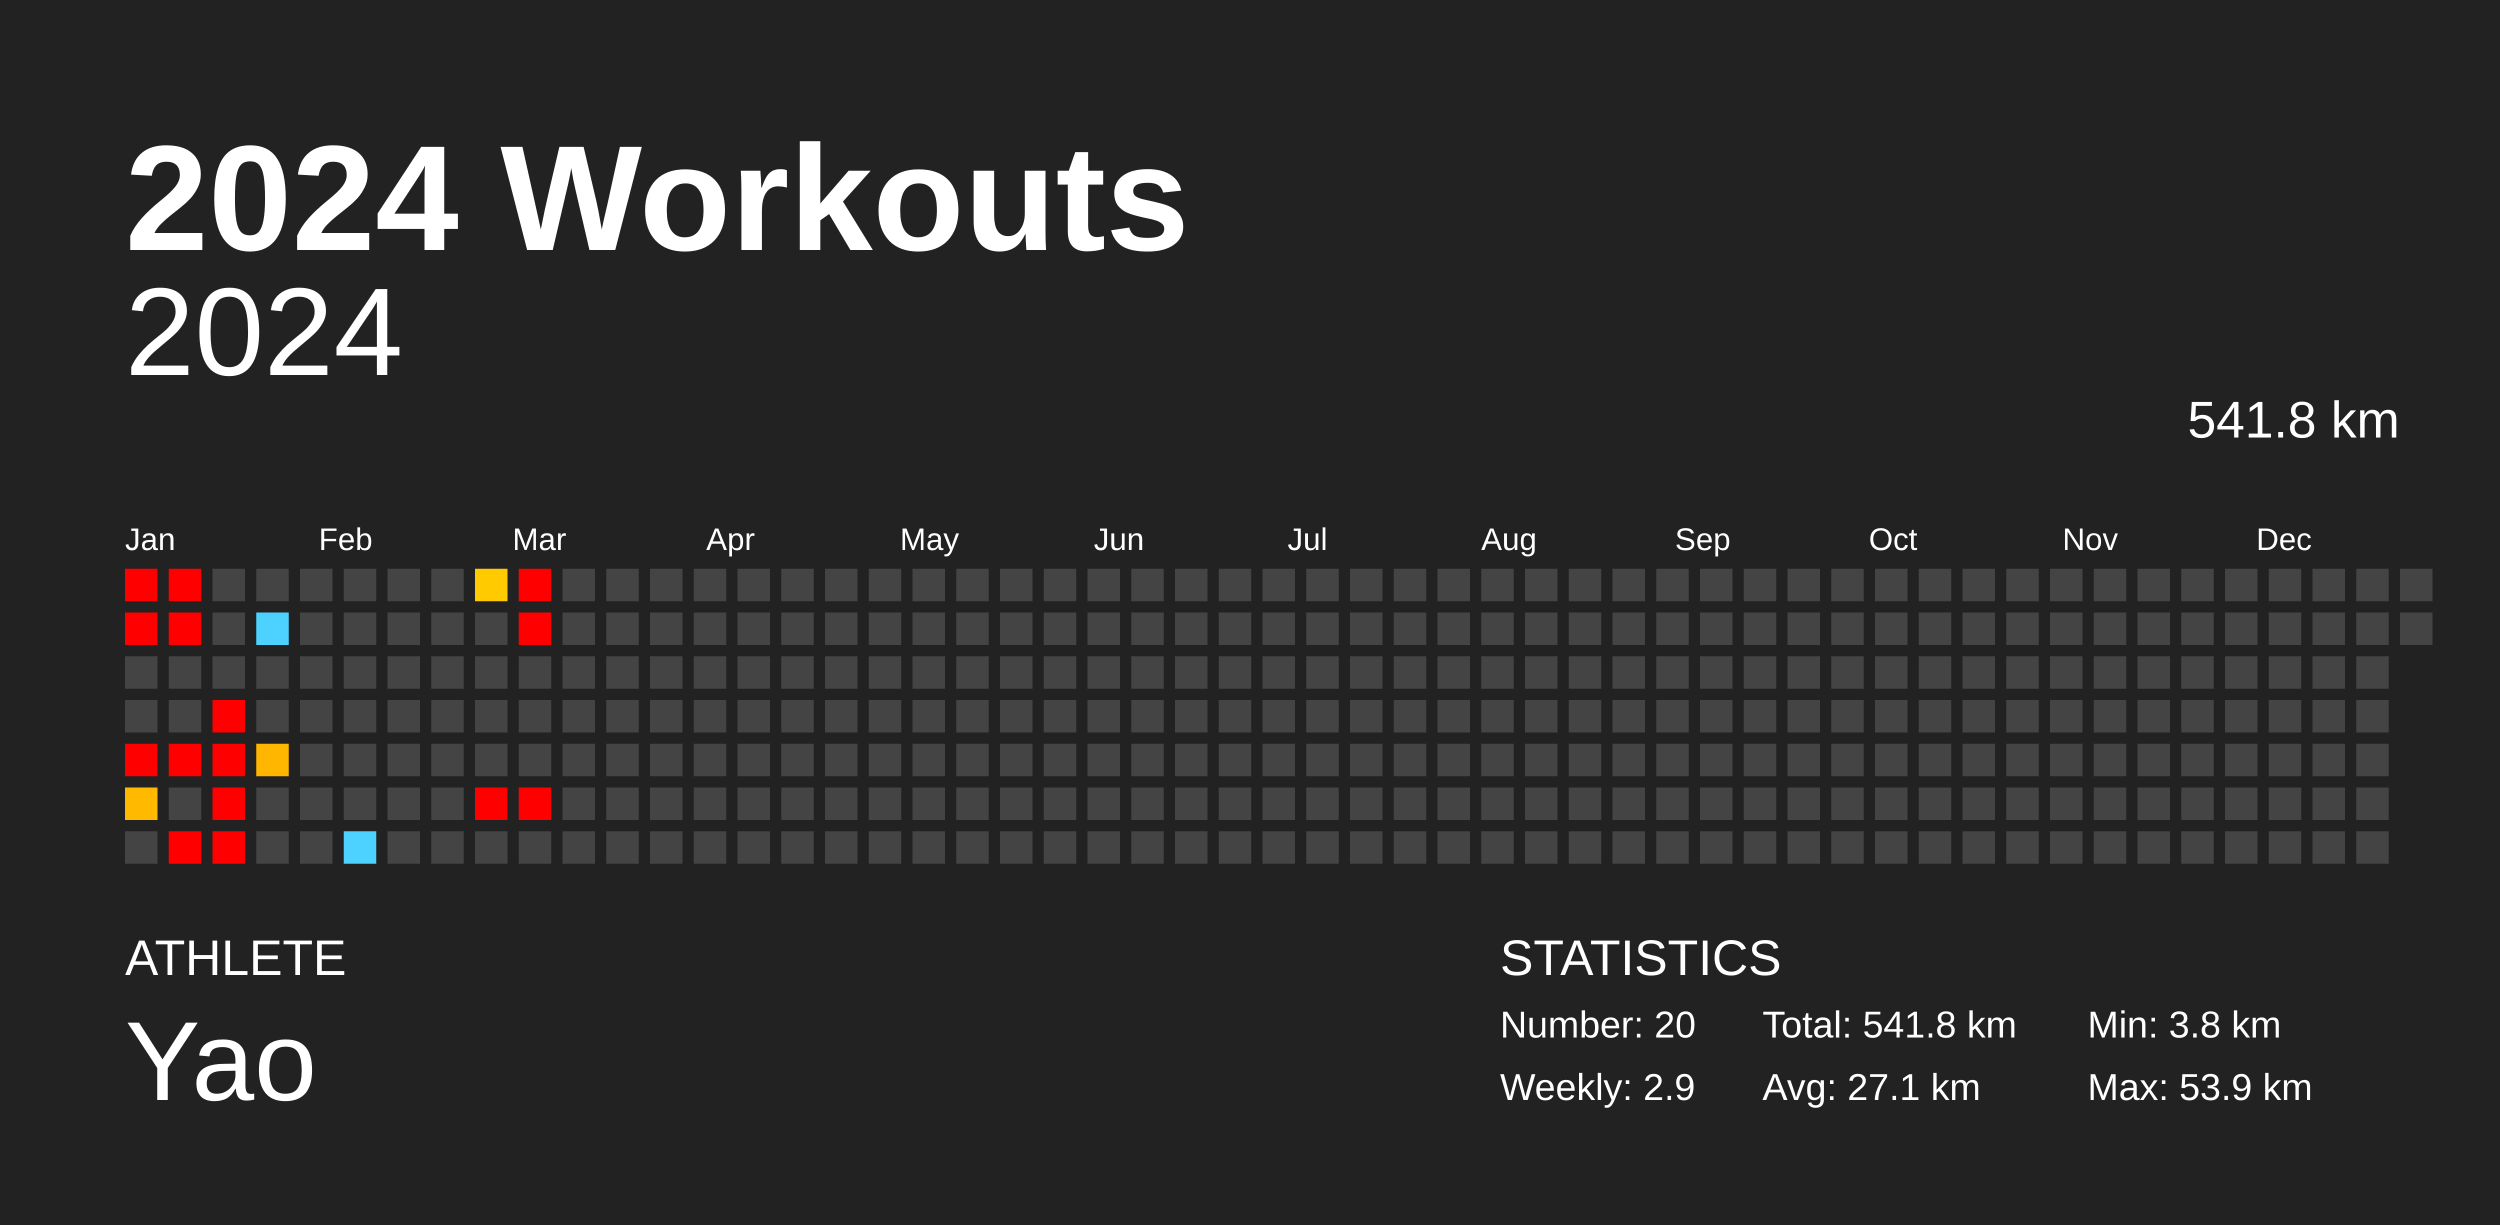
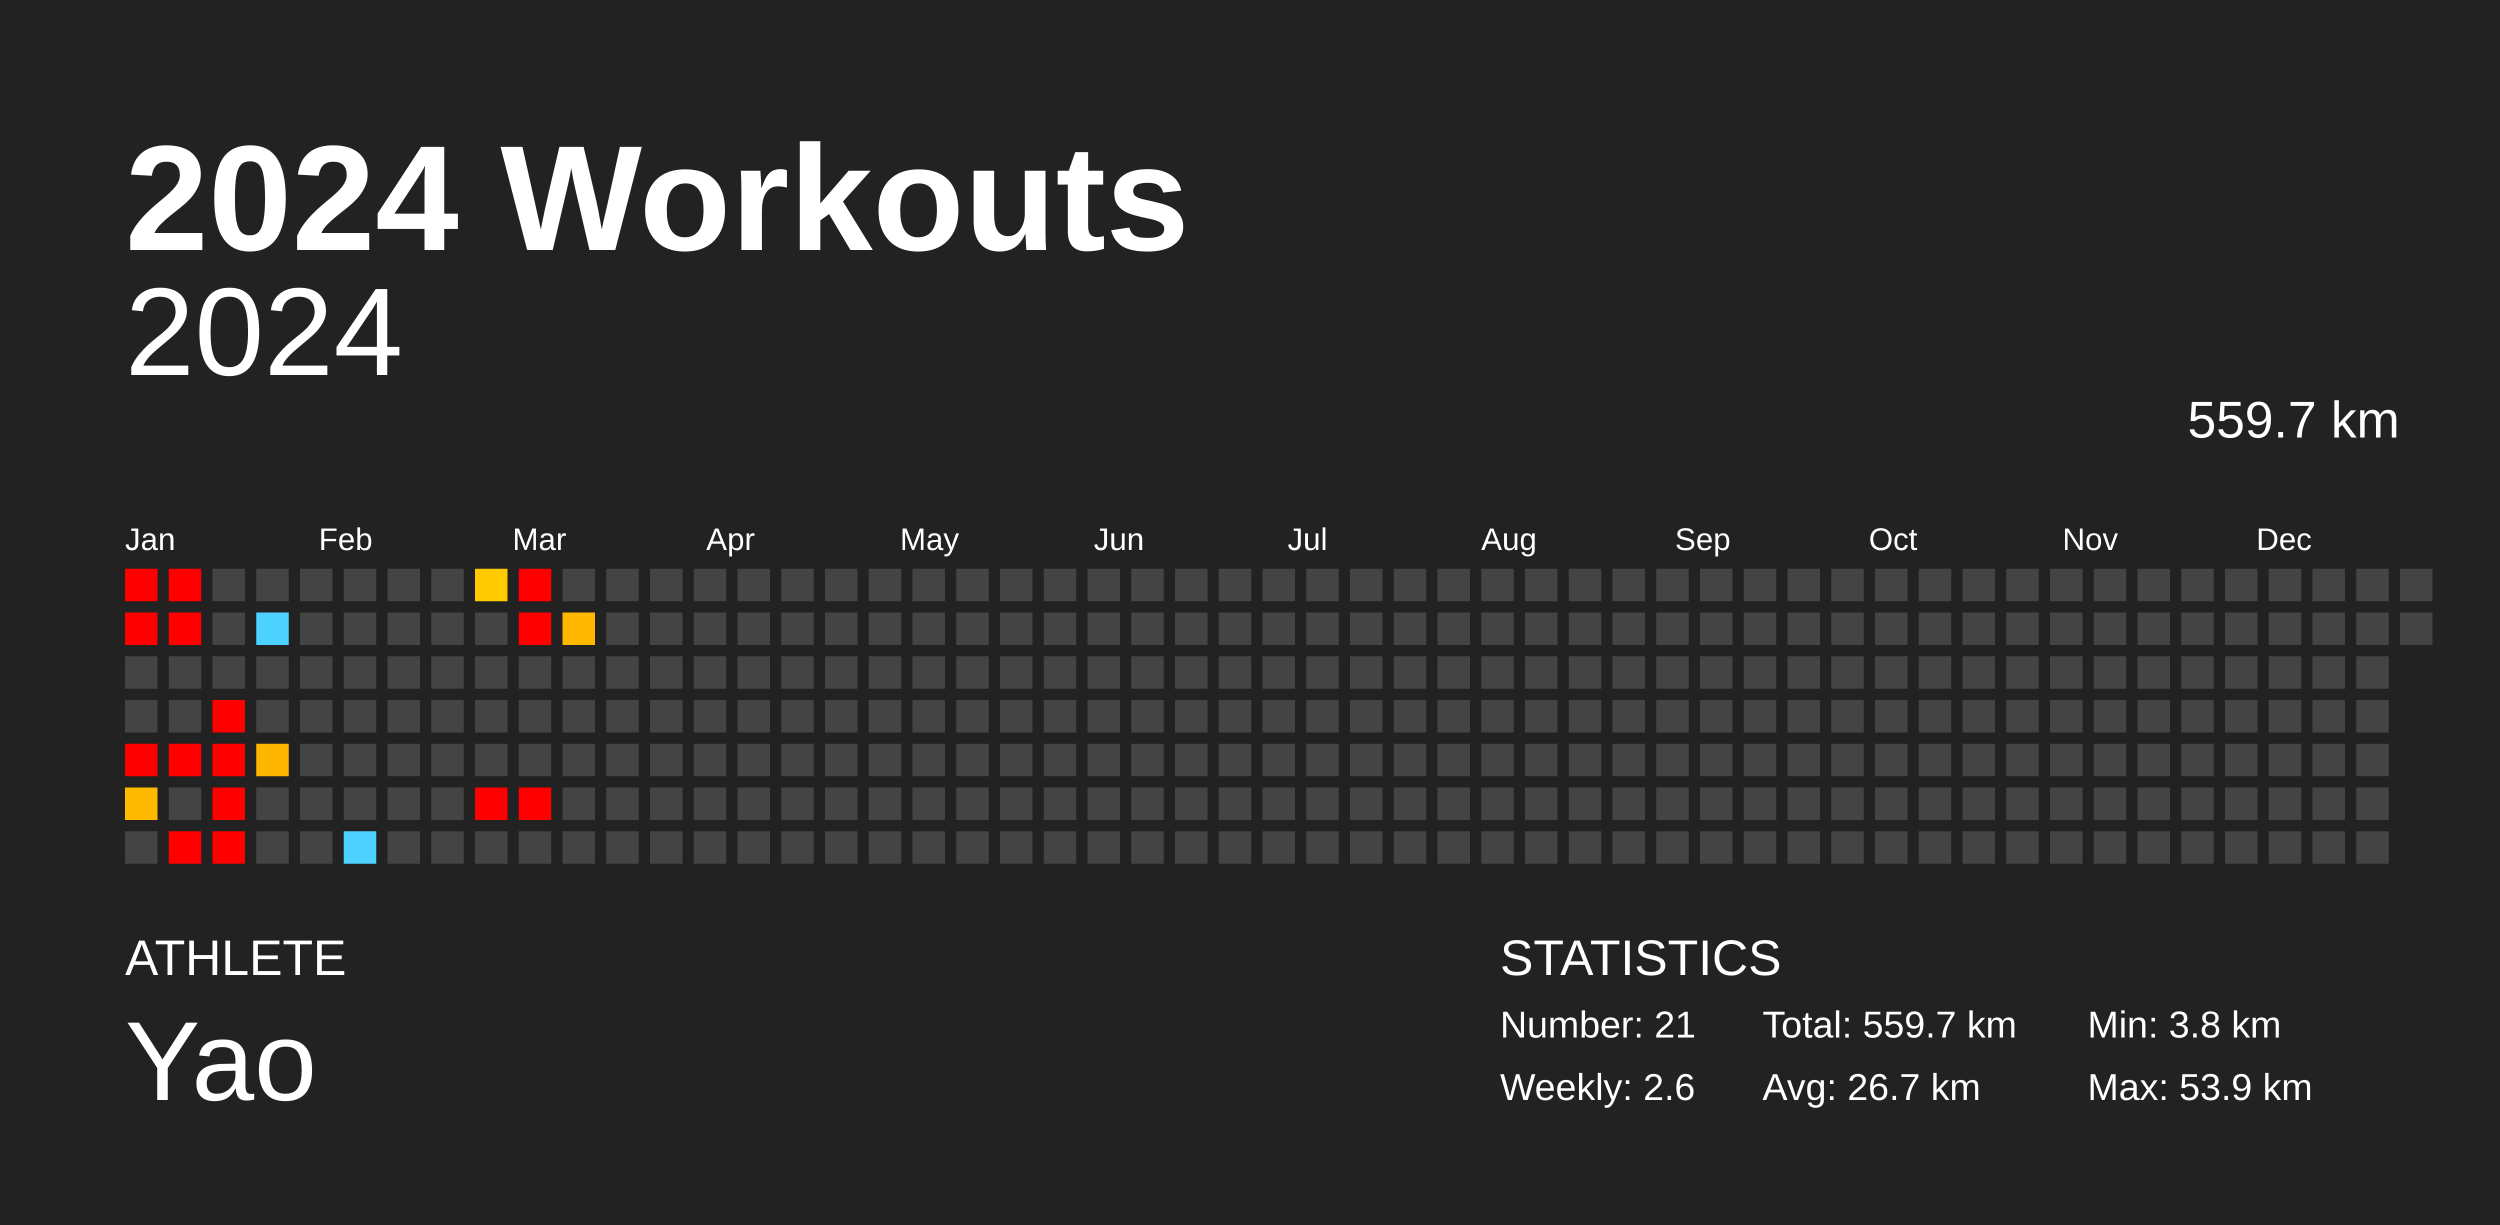
<svg xmlns="http://www.w3.org/2000/svg" baseProfile="full" height="98mm" version="1.1" viewBox="0,0,200,98" width="200mm">
  <defs />
  <rect fill="#222222" height="98" width="200" x="0" y="0" />
  <text fill="#FFFFFF" style="font-size:12px; font-family:Arial; font-weight:bold;" x="10" y="20">2024 Workouts</text>
  <text fill="#FFFFFF" style="font-size:4px; font-family:Arial" x="10" y="78">ATHLETE</text>
  <text fill="#FFFFFF" style="font-size:9px; font-family:Arial" x="10" y="88">Yao</text>
  <text fill="#FFFFFF" style="font-size:4px; font-family:Arial" x="120" y="78">STATISTICS</text>
-   <text fill="#FFFFFF" style="font-size:3px; font-family:Arial" x="120" y="83">Number: 20</text>
-   <text fill="#FFFFFF" style="font-size:3px; font-family:Arial" x="120" y="88">Weekly: 2.9</text>
-   <text fill="#FFFFFF" style="font-size:3px; font-family:Arial" x="141" y="83">Total: 541.8 km</text>
-   <text fill="#FFFFFF" style="font-size:3px; font-family:Arial" x="141" y="88">Avg: 27.1 km</text>
+   <text fill="#FFFFFF" style="font-size:3px; font-family:Arial" x="120" y="83">Number: 21</text>
+   <text fill="#FFFFFF" style="font-size:3px; font-family:Arial" x="120" y="88">Weekly: 2.6</text>
+   <text fill="#FFFFFF" style="font-size:3px; font-family:Arial" x="141" y="83">Total: 559.7 km</text>
+   <text fill="#FFFFFF" style="font-size:3px; font-family:Arial" x="141" y="88">Avg: 26.7 km</text>
  <text fill="#FFFFFF" style="font-size:3px; font-family:Arial" x="167" y="83">Min: 3.8 km</text>
  <text fill="#FFFFFF" style="font-size:3px; font-family:Arial" x="167" y="88">Max: 53.9 km</text>
  <text alignment-baseline="hanging" fill="#FFFFFF" style="font-size:10.0px; font-family:Arial;" x="10" y="30">2024</text>
-   <text alignment-baseline="hanging" fill="#FFFFFF" style="font-size:4.125px; font-family:Arial;" x="175" y="35">541.8 km</text>
+   <text alignment-baseline="hanging" fill="#FFFFFF" style="font-size:4.125px; font-family:Arial;" x="175" y="35">559.7 km</text>
  <text fill="#FFFFFF" style="font-size:2.5px; font-family:Arial" x="10.0" y="44">Jan</text>
  <text fill="#FFFFFF" style="font-size:2.5px; font-family:Arial" x="25.5" y="44">Feb</text>
  <text fill="#FFFFFF" style="font-size:2.5px; font-family:Arial" x="41.0" y="44">Mar</text>
  <text fill="#FFFFFF" style="font-size:2.5px; font-family:Arial" x="56.5" y="44">Apr</text>
  <text fill="#FFFFFF" style="font-size:2.5px; font-family:Arial" x="72.0" y="44">May</text>
  <text fill="#FFFFFF" style="font-size:2.5px; font-family:Arial" x="87.5" y="44">Jun</text>
  <text fill="#FFFFFF" style="font-size:2.5px; font-family:Arial" x="103.0" y="44">Jul</text>
  <text fill="#FFFFFF" style="font-size:2.5px; font-family:Arial" x="118.5" y="44">Aug</text>
  <text fill="#FFFFFF" style="font-size:2.5px; font-family:Arial" x="134.0" y="44">Sep</text>
  <text fill="#FFFFFF" style="font-size:2.5px; font-family:Arial" x="149.5" y="44">Oct</text>
  <text fill="#FFFFFF" style="font-size:2.5px; font-family:Arial" x="165.0" y="44">Nov</text>
  <text fill="#FFFFFF" style="font-size:2.5px; font-family:Arial" x="180.5" y="44">Dec</text>
  <rect fill="red" height="2.6" width="2.6" x="10.0" y="45.5" />
  <rect fill="red" height="2.6" width="2.6" x="10.0" y="49.0" />
  <rect fill="#444444" height="2.6" width="2.6" x="10.0" y="52.5" />
  <rect fill="#444444" height="2.6" width="2.6" x="10.0" y="56.0" />
  <rect fill="red" height="2.6" width="2.6" x="10.0" y="59.5" />
  <rect fill="#ffba00" height="2.6" width="2.6" x="10.0" y="63.0" />
  <rect fill="#444444" height="2.6" width="2.6" x="10.0" y="66.5" />
  <rect fill="red" height="2.6" width="2.6" x="13.5" y="45.5" />
  <rect fill="red" height="2.6" width="2.6" x="13.5" y="49.0" />
  <rect fill="#444444" height="2.6" width="2.6" x="13.5" y="52.5" />
  <rect fill="#444444" height="2.6" width="2.6" x="13.5" y="56.0" />
  <rect fill="red" height="2.6" width="2.6" x="13.5" y="59.5" />
  <rect fill="#444444" height="2.6" width="2.6" x="13.5" y="63.0" />
  <rect fill="red" height="2.6" width="2.6" x="13.5" y="66.5" />
  <rect fill="#444444" height="2.6" width="2.6" x="17.0" y="45.5" />
  <rect fill="#444444" height="2.6" width="2.6" x="17.0" y="49.0" />
  <rect fill="#444444" height="2.6" width="2.6" x="17.0" y="52.5" />
  <rect fill="red" height="2.6" width="2.6" x="17.0" y="56.0" />
  <rect fill="red" height="2.6" width="2.6" x="17.0" y="59.5" />
  <rect fill="red" height="2.6" width="2.6" x="17.0" y="63.0" />
  <rect fill="red" height="2.6" width="2.6" x="17.0" y="66.5" />
  <rect fill="#444444" height="2.6" width="2.6" x="20.5" y="45.5" />
  <rect fill="#4dd2ff" height="2.6" width="2.6" x="20.5" y="49.0" />
  <rect fill="#444444" height="2.6" width="2.6" x="20.5" y="52.5" />
  <rect fill="#444444" height="2.6" width="2.6" x="20.5" y="56.0" />
  <rect fill="#ffb600" height="2.6" width="2.6" x="20.5" y="59.5" />
  <rect fill="#444444" height="2.6" width="2.6" x="20.5" y="63.0" />
  <rect fill="#444444" height="2.6" width="2.6" x="20.5" y="66.5" />
  <rect fill="#444444" height="2.6" width="2.6" x="24.0" y="45.5" />
  <rect fill="#444444" height="2.6" width="2.6" x="24.0" y="49.0" />
  <rect fill="#444444" height="2.6" width="2.6" x="24.0" y="52.5" />
  <rect fill="#444444" height="2.6" width="2.6" x="24.0" y="56.0" />
  <rect fill="#444444" height="2.6" width="2.6" x="24.0" y="59.5" />
  <rect fill="#444444" height="2.6" width="2.6" x="24.0" y="63.0" />
  <rect fill="#444444" height="2.6" width="2.6" x="24.0" y="66.5" />
  <rect fill="#444444" height="2.6" width="2.6" x="27.5" y="45.5" />
  <rect fill="#444444" height="2.6" width="2.6" x="27.5" y="49.0" />
  <rect fill="#444444" height="2.6" width="2.6" x="27.5" y="52.5" />
  <rect fill="#444444" height="2.6" width="2.6" x="27.5" y="56.0" />
  <rect fill="#444444" height="2.6" width="2.6" x="27.5" y="59.5" />
  <rect fill="#444444" height="2.6" width="2.6" x="27.5" y="63.0" />
  <rect fill="#4dd2ff" height="2.6" width="2.6" x="27.5" y="66.5" />
  <rect fill="#444444" height="2.6" width="2.6" x="31.0" y="45.5" />
  <rect fill="#444444" height="2.6" width="2.6" x="31.0" y="49.0" />
  <rect fill="#444444" height="2.6" width="2.6" x="31.0" y="52.5" />
  <rect fill="#444444" height="2.6" width="2.6" x="31.0" y="56.0" />
  <rect fill="#444444" height="2.6" width="2.6" x="31.0" y="59.5" />
  <rect fill="#444444" height="2.6" width="2.6" x="31.0" y="63.0" />
  <rect fill="#444444" height="2.6" width="2.6" x="31.0" y="66.5" />
  <rect fill="#444444" height="2.6" width="2.6" x="34.5" y="45.5" />
  <rect fill="#444444" height="2.6" width="2.6" x="34.5" y="49.0" />
  <rect fill="#444444" height="2.6" width="2.6" x="34.5" y="52.5" />
  <rect fill="#444444" height="2.6" width="2.6" x="34.5" y="56.0" />
  <rect fill="#444444" height="2.6" width="2.6" x="34.5" y="59.5" />
  <rect fill="#444444" height="2.6" width="2.6" x="34.5" y="63.0" />
  <rect fill="#444444" height="2.6" width="2.6" x="34.5" y="66.5" />
  <rect fill="#ffcb00" height="2.6" width="2.6" x="38.0" y="45.5" />
  <rect fill="#444444" height="2.6" width="2.6" x="38.0" y="49.0" />
  <rect fill="#444444" height="2.6" width="2.6" x="38.0" y="52.5" />
  <rect fill="#444444" height="2.6" width="2.6" x="38.0" y="56.0" />
  <rect fill="#444444" height="2.6" width="2.6" x="38.0" y="59.5" />
  <rect fill="red" height="2.6" width="2.6" x="38.0" y="63.0" />
  <rect fill="#444444" height="2.6" width="2.6" x="38.0" y="66.5" />
  <rect fill="red" height="2.6" width="2.6" x="41.5" y="45.5" />
  <rect fill="red" height="2.6" width="2.6" x="41.5" y="49.0" />
  <rect fill="#444444" height="2.6" width="2.6" x="41.5" y="52.5" />
  <rect fill="#444444" height="2.6" width="2.6" x="41.5" y="56.0" />
  <rect fill="#444444" height="2.6" width="2.6" x="41.5" y="59.5" />
  <rect fill="red" height="2.6" width="2.6" x="41.5" y="63.0" />
  <rect fill="#444444" height="2.6" width="2.6" x="41.5" y="66.5" />
  <rect fill="#444444" height="2.6" width="2.6" x="45.0" y="45.5" />
-   <rect fill="#444444" height="2.6" width="2.6" x="45.0" y="49.0" />
+   <rect fill="#ffb700" height="2.6" width="2.6" x="45.0" y="49.0" />
  <rect fill="#444444" height="2.6" width="2.6" x="45.0" y="52.5" />
  <rect fill="#444444" height="2.6" width="2.6" x="45.0" y="56.0" />
  <rect fill="#444444" height="2.6" width="2.6" x="45.0" y="59.5" />
  <rect fill="#444444" height="2.6" width="2.6" x="45.0" y="63.0" />
  <rect fill="#444444" height="2.6" width="2.6" x="45.0" y="66.5" />
  <rect fill="#444444" height="2.6" width="2.6" x="48.5" y="45.5" />
  <rect fill="#444444" height="2.6" width="2.6" x="48.5" y="49.0" />
  <rect fill="#444444" height="2.6" width="2.6" x="48.5" y="52.5" />
  <rect fill="#444444" height="2.6" width="2.6" x="48.5" y="56.0" />
  <rect fill="#444444" height="2.6" width="2.6" x="48.5" y="59.5" />
  <rect fill="#444444" height="2.6" width="2.6" x="48.5" y="63.0" />
  <rect fill="#444444" height="2.6" width="2.6" x="48.5" y="66.5" />
  <rect fill="#444444" height="2.6" width="2.6" x="52.0" y="45.5" />
  <rect fill="#444444" height="2.6" width="2.6" x="52.0" y="49.0" />
  <rect fill="#444444" height="2.6" width="2.6" x="52.0" y="52.5" />
  <rect fill="#444444" height="2.6" width="2.6" x="52.0" y="56.0" />
  <rect fill="#444444" height="2.6" width="2.6" x="52.0" y="59.5" />
  <rect fill="#444444" height="2.6" width="2.6" x="52.0" y="63.0" />
  <rect fill="#444444" height="2.6" width="2.6" x="52.0" y="66.5" />
  <rect fill="#444444" height="2.6" width="2.6" x="55.5" y="45.5" />
  <rect fill="#444444" height="2.6" width="2.6" x="55.5" y="49.0" />
  <rect fill="#444444" height="2.6" width="2.6" x="55.5" y="52.5" />
  <rect fill="#444444" height="2.6" width="2.6" x="55.5" y="56.0" />
  <rect fill="#444444" height="2.6" width="2.6" x="55.5" y="59.5" />
  <rect fill="#444444" height="2.6" width="2.6" x="55.5" y="63.0" />
  <rect fill="#444444" height="2.6" width="2.6" x="55.5" y="66.5" />
  <rect fill="#444444" height="2.6" width="2.6" x="59.0" y="45.5" />
  <rect fill="#444444" height="2.6" width="2.6" x="59.0" y="49.0" />
  <rect fill="#444444" height="2.6" width="2.6" x="59.0" y="52.5" />
  <rect fill="#444444" height="2.6" width="2.6" x="59.0" y="56.0" />
  <rect fill="#444444" height="2.6" width="2.6" x="59.0" y="59.5" />
  <rect fill="#444444" height="2.6" width="2.6" x="59.0" y="63.0" />
  <rect fill="#444444" height="2.6" width="2.6" x="59.0" y="66.5" />
  <rect fill="#444444" height="2.6" width="2.6" x="62.5" y="45.5" />
  <rect fill="#444444" height="2.6" width="2.6" x="62.5" y="49.0" />
  <rect fill="#444444" height="2.6" width="2.6" x="62.5" y="52.5" />
  <rect fill="#444444" height="2.6" width="2.6" x="62.5" y="56.0" />
  <rect fill="#444444" height="2.6" width="2.6" x="62.5" y="59.5" />
  <rect fill="#444444" height="2.6" width="2.6" x="62.5" y="63.0" />
  <rect fill="#444444" height="2.6" width="2.6" x="62.5" y="66.5" />
  <rect fill="#444444" height="2.6" width="2.6" x="66.0" y="45.5" />
  <rect fill="#444444" height="2.6" width="2.6" x="66.0" y="49.0" />
  <rect fill="#444444" height="2.6" width="2.6" x="66.0" y="52.5" />
  <rect fill="#444444" height="2.6" width="2.6" x="66.0" y="56.0" />
  <rect fill="#444444" height="2.6" width="2.6" x="66.0" y="59.5" />
  <rect fill="#444444" height="2.6" width="2.6" x="66.0" y="63.0" />
  <rect fill="#444444" height="2.6" width="2.6" x="66.0" y="66.5" />
  <rect fill="#444444" height="2.6" width="2.6" x="69.5" y="45.5" />
  <rect fill="#444444" height="2.6" width="2.6" x="69.5" y="49.0" />
  <rect fill="#444444" height="2.6" width="2.6" x="69.5" y="52.5" />
  <rect fill="#444444" height="2.6" width="2.6" x="69.5" y="56.0" />
  <rect fill="#444444" height="2.6" width="2.6" x="69.5" y="59.5" />
  <rect fill="#444444" height="2.6" width="2.6" x="69.5" y="63.0" />
  <rect fill="#444444" height="2.6" width="2.6" x="69.5" y="66.5" />
  <rect fill="#444444" height="2.6" width="2.6" x="73.0" y="45.5" />
  <rect fill="#444444" height="2.6" width="2.6" x="73.0" y="49.0" />
  <rect fill="#444444" height="2.6" width="2.6" x="73.0" y="52.5" />
  <rect fill="#444444" height="2.6" width="2.6" x="73.0" y="56.0" />
  <rect fill="#444444" height="2.6" width="2.6" x="73.0" y="59.5" />
  <rect fill="#444444" height="2.6" width="2.6" x="73.0" y="63.0" />
  <rect fill="#444444" height="2.6" width="2.6" x="73.0" y="66.5" />
  <rect fill="#444444" height="2.6" width="2.6" x="76.5" y="45.5" />
  <rect fill="#444444" height="2.6" width="2.6" x="76.5" y="49.0" />
  <rect fill="#444444" height="2.6" width="2.6" x="76.5" y="52.5" />
  <rect fill="#444444" height="2.6" width="2.6" x="76.5" y="56.0" />
  <rect fill="#444444" height="2.6" width="2.6" x="76.5" y="59.5" />
  <rect fill="#444444" height="2.6" width="2.6" x="76.5" y="63.0" />
  <rect fill="#444444" height="2.6" width="2.6" x="76.5" y="66.5" />
  <rect fill="#444444" height="2.6" width="2.6" x="80.0" y="45.5" />
  <rect fill="#444444" height="2.6" width="2.6" x="80.0" y="49.0" />
  <rect fill="#444444" height="2.6" width="2.6" x="80.0" y="52.5" />
  <rect fill="#444444" height="2.6" width="2.6" x="80.0" y="56.0" />
  <rect fill="#444444" height="2.6" width="2.6" x="80.0" y="59.5" />
  <rect fill="#444444" height="2.6" width="2.6" x="80.0" y="63.0" />
  <rect fill="#444444" height="2.6" width="2.6" x="80.0" y="66.5" />
  <rect fill="#444444" height="2.6" width="2.6" x="83.5" y="45.5" />
  <rect fill="#444444" height="2.6" width="2.6" x="83.5" y="49.0" />
  <rect fill="#444444" height="2.6" width="2.6" x="83.5" y="52.5" />
  <rect fill="#444444" height="2.6" width="2.6" x="83.5" y="56.0" />
  <rect fill="#444444" height="2.6" width="2.6" x="83.5" y="59.5" />
  <rect fill="#444444" height="2.6" width="2.6" x="83.5" y="63.0" />
  <rect fill="#444444" height="2.6" width="2.6" x="83.5" y="66.5" />
  <rect fill="#444444" height="2.6" width="2.6" x="87.0" y="45.5" />
  <rect fill="#444444" height="2.6" width="2.6" x="87.0" y="49.0" />
  <rect fill="#444444" height="2.6" width="2.6" x="87.0" y="52.5" />
  <rect fill="#444444" height="2.6" width="2.6" x="87.0" y="56.0" />
  <rect fill="#444444" height="2.6" width="2.6" x="87.0" y="59.5" />
  <rect fill="#444444" height="2.6" width="2.6" x="87.0" y="63.0" />
  <rect fill="#444444" height="2.6" width="2.6" x="87.0" y="66.5" />
  <rect fill="#444444" height="2.6" width="2.6" x="90.5" y="45.5" />
  <rect fill="#444444" height="2.6" width="2.6" x="90.5" y="49.0" />
  <rect fill="#444444" height="2.6" width="2.6" x="90.5" y="52.5" />
  <rect fill="#444444" height="2.6" width="2.6" x="90.5" y="56.0" />
  <rect fill="#444444" height="2.6" width="2.6" x="90.5" y="59.5" />
  <rect fill="#444444" height="2.6" width="2.6" x="90.5" y="63.0" />
  <rect fill="#444444" height="2.6" width="2.6" x="90.5" y="66.5" />
  <rect fill="#444444" height="2.6" width="2.6" x="94.0" y="45.5" />
  <rect fill="#444444" height="2.6" width="2.6" x="94.0" y="49.0" />
  <rect fill="#444444" height="2.6" width="2.6" x="94.0" y="52.5" />
  <rect fill="#444444" height="2.6" width="2.6" x="94.0" y="56.0" />
  <rect fill="#444444" height="2.6" width="2.6" x="94.0" y="59.5" />
  <rect fill="#444444" height="2.6" width="2.6" x="94.0" y="63.0" />
  <rect fill="#444444" height="2.6" width="2.6" x="94.0" y="66.5" />
  <rect fill="#444444" height="2.6" width="2.6" x="97.5" y="45.5" />
  <rect fill="#444444" height="2.6" width="2.6" x="97.5" y="49.0" />
  <rect fill="#444444" height="2.6" width="2.6" x="97.5" y="52.5" />
  <rect fill="#444444" height="2.6" width="2.6" x="97.5" y="56.0" />
  <rect fill="#444444" height="2.6" width="2.6" x="97.5" y="59.5" />
  <rect fill="#444444" height="2.6" width="2.6" x="97.5" y="63.0" />
  <rect fill="#444444" height="2.6" width="2.6" x="97.5" y="66.5" />
  <rect fill="#444444" height="2.6" width="2.6" x="101.0" y="45.5" />
  <rect fill="#444444" height="2.6" width="2.6" x="101.0" y="49.0" />
  <rect fill="#444444" height="2.6" width="2.6" x="101.0" y="52.5" />
  <rect fill="#444444" height="2.6" width="2.6" x="101.0" y="56.0" />
  <rect fill="#444444" height="2.6" width="2.6" x="101.0" y="59.5" />
  <rect fill="#444444" height="2.6" width="2.6" x="101.0" y="63.0" />
  <rect fill="#444444" height="2.6" width="2.6" x="101.0" y="66.5" />
  <rect fill="#444444" height="2.6" width="2.6" x="104.5" y="45.5" />
  <rect fill="#444444" height="2.6" width="2.6" x="104.5" y="49.0" />
  <rect fill="#444444" height="2.6" width="2.6" x="104.5" y="52.5" />
  <rect fill="#444444" height="2.6" width="2.6" x="104.5" y="56.0" />
  <rect fill="#444444" height="2.6" width="2.6" x="104.5" y="59.5" />
  <rect fill="#444444" height="2.6" width="2.6" x="104.5" y="63.0" />
  <rect fill="#444444" height="2.6" width="2.6" x="104.5" y="66.5" />
  <rect fill="#444444" height="2.6" width="2.6" x="108.0" y="45.5" />
  <rect fill="#444444" height="2.6" width="2.6" x="108.0" y="49.0" />
  <rect fill="#444444" height="2.6" width="2.6" x="108.0" y="52.5" />
  <rect fill="#444444" height="2.6" width="2.6" x="108.0" y="56.0" />
  <rect fill="#444444" height="2.6" width="2.6" x="108.0" y="59.5" />
  <rect fill="#444444" height="2.6" width="2.6" x="108.0" y="63.0" />
  <rect fill="#444444" height="2.6" width="2.6" x="108.0" y="66.5" />
  <rect fill="#444444" height="2.6" width="2.6" x="111.5" y="45.5" />
  <rect fill="#444444" height="2.6" width="2.6" x="111.5" y="49.0" />
  <rect fill="#444444" height="2.6" width="2.6" x="111.5" y="52.5" />
  <rect fill="#444444" height="2.6" width="2.6" x="111.5" y="56.0" />
  <rect fill="#444444" height="2.6" width="2.6" x="111.5" y="59.5" />
  <rect fill="#444444" height="2.6" width="2.6" x="111.5" y="63.0" />
  <rect fill="#444444" height="2.6" width="2.6" x="111.5" y="66.5" />
  <rect fill="#444444" height="2.6" width="2.6" x="115.0" y="45.5" />
  <rect fill="#444444" height="2.6" width="2.6" x="115.0" y="49.0" />
  <rect fill="#444444" height="2.6" width="2.6" x="115.0" y="52.5" />
  <rect fill="#444444" height="2.6" width="2.6" x="115.0" y="56.0" />
  <rect fill="#444444" height="2.6" width="2.6" x="115.0" y="59.5" />
  <rect fill="#444444" height="2.6" width="2.6" x="115.0" y="63.0" />
  <rect fill="#444444" height="2.6" width="2.6" x="115.0" y="66.5" />
  <rect fill="#444444" height="2.6" width="2.6" x="118.5" y="45.5" />
  <rect fill="#444444" height="2.6" width="2.6" x="118.5" y="49.0" />
  <rect fill="#444444" height="2.6" width="2.6" x="118.5" y="52.5" />
  <rect fill="#444444" height="2.6" width="2.6" x="118.5" y="56.0" />
  <rect fill="#444444" height="2.6" width="2.6" x="118.5" y="59.5" />
  <rect fill="#444444" height="2.6" width="2.6" x="118.5" y="63.0" />
  <rect fill="#444444" height="2.6" width="2.6" x="118.5" y="66.5" />
  <rect fill="#444444" height="2.6" width="2.6" x="122.0" y="45.5" />
  <rect fill="#444444" height="2.6" width="2.6" x="122.0" y="49.0" />
  <rect fill="#444444" height="2.6" width="2.6" x="122.0" y="52.5" />
  <rect fill="#444444" height="2.6" width="2.6" x="122.0" y="56.0" />
  <rect fill="#444444" height="2.6" width="2.6" x="122.0" y="59.5" />
  <rect fill="#444444" height="2.6" width="2.6" x="122.0" y="63.0" />
  <rect fill="#444444" height="2.6" width="2.6" x="122.0" y="66.5" />
  <rect fill="#444444" height="2.6" width="2.6" x="125.5" y="45.5" />
  <rect fill="#444444" height="2.6" width="2.6" x="125.5" y="49.0" />
  <rect fill="#444444" height="2.6" width="2.6" x="125.5" y="52.5" />
  <rect fill="#444444" height="2.6" width="2.6" x="125.5" y="56.0" />
  <rect fill="#444444" height="2.6" width="2.6" x="125.5" y="59.5" />
  <rect fill="#444444" height="2.6" width="2.6" x="125.5" y="63.0" />
  <rect fill="#444444" height="2.6" width="2.6" x="125.5" y="66.5" />
  <rect fill="#444444" height="2.6" width="2.6" x="129.0" y="45.5" />
  <rect fill="#444444" height="2.6" width="2.6" x="129.0" y="49.0" />
  <rect fill="#444444" height="2.6" width="2.6" x="129.0" y="52.5" />
  <rect fill="#444444" height="2.6" width="2.6" x="129.0" y="56.0" />
  <rect fill="#444444" height="2.6" width="2.6" x="129.0" y="59.5" />
  <rect fill="#444444" height="2.6" width="2.6" x="129.0" y="63.0" />
  <rect fill="#444444" height="2.6" width="2.6" x="129.0" y="66.5" />
  <rect fill="#444444" height="2.6" width="2.6" x="132.5" y="45.5" />
  <rect fill="#444444" height="2.6" width="2.6" x="132.5" y="49.0" />
  <rect fill="#444444" height="2.6" width="2.6" x="132.5" y="52.5" />
  <rect fill="#444444" height="2.6" width="2.6" x="132.5" y="56.0" />
  <rect fill="#444444" height="2.6" width="2.6" x="132.5" y="59.5" />
  <rect fill="#444444" height="2.6" width="2.6" x="132.5" y="63.0" />
  <rect fill="#444444" height="2.6" width="2.6" x="132.5" y="66.5" />
  <rect fill="#444444" height="2.6" width="2.6" x="136.0" y="45.5" />
  <rect fill="#444444" height="2.6" width="2.6" x="136.0" y="49.0" />
  <rect fill="#444444" height="2.6" width="2.6" x="136.0" y="52.5" />
  <rect fill="#444444" height="2.6" width="2.6" x="136.0" y="56.0" />
  <rect fill="#444444" height="2.6" width="2.6" x="136.0" y="59.5" />
  <rect fill="#444444" height="2.6" width="2.6" x="136.0" y="63.0" />
  <rect fill="#444444" height="2.6" width="2.6" x="136.0" y="66.5" />
  <rect fill="#444444" height="2.6" width="2.6" x="139.5" y="45.5" />
  <rect fill="#444444" height="2.6" width="2.6" x="139.5" y="49.0" />
  <rect fill="#444444" height="2.6" width="2.6" x="139.5" y="52.5" />
  <rect fill="#444444" height="2.6" width="2.6" x="139.5" y="56.0" />
  <rect fill="#444444" height="2.6" width="2.6" x="139.5" y="59.5" />
  <rect fill="#444444" height="2.6" width="2.6" x="139.5" y="63.0" />
  <rect fill="#444444" height="2.6" width="2.6" x="139.5" y="66.5" />
  <rect fill="#444444" height="2.6" width="2.6" x="143.0" y="45.5" />
  <rect fill="#444444" height="2.6" width="2.6" x="143.0" y="49.0" />
  <rect fill="#444444" height="2.6" width="2.6" x="143.0" y="52.5" />
  <rect fill="#444444" height="2.6" width="2.6" x="143.0" y="56.0" />
  <rect fill="#444444" height="2.6" width="2.6" x="143.0" y="59.5" />
  <rect fill="#444444" height="2.6" width="2.6" x="143.0" y="63.0" />
  <rect fill="#444444" height="2.6" width="2.6" x="143.0" y="66.5" />
  <rect fill="#444444" height="2.6" width="2.6" x="146.5" y="45.5" />
  <rect fill="#444444" height="2.6" width="2.6" x="146.5" y="49.0" />
  <rect fill="#444444" height="2.6" width="2.6" x="146.5" y="52.5" />
  <rect fill="#444444" height="2.6" width="2.6" x="146.5" y="56.0" />
  <rect fill="#444444" height="2.6" width="2.6" x="146.5" y="59.5" />
  <rect fill="#444444" height="2.6" width="2.6" x="146.5" y="63.0" />
  <rect fill="#444444" height="2.6" width="2.6" x="146.5" y="66.5" />
  <rect fill="#444444" height="2.6" width="2.6" x="150.0" y="45.5" />
  <rect fill="#444444" height="2.6" width="2.6" x="150.0" y="49.0" />
  <rect fill="#444444" height="2.6" width="2.6" x="150.0" y="52.5" />
  <rect fill="#444444" height="2.6" width="2.6" x="150.0" y="56.0" />
  <rect fill="#444444" height="2.6" width="2.6" x="150.0" y="59.5" />
  <rect fill="#444444" height="2.6" width="2.6" x="150.0" y="63.0" />
  <rect fill="#444444" height="2.6" width="2.6" x="150.0" y="66.5" />
  <rect fill="#444444" height="2.6" width="2.6" x="153.5" y="45.5" />
  <rect fill="#444444" height="2.6" width="2.6" x="153.5" y="49.0" />
  <rect fill="#444444" height="2.6" width="2.6" x="153.5" y="52.5" />
  <rect fill="#444444" height="2.6" width="2.6" x="153.5" y="56.0" />
  <rect fill="#444444" height="2.6" width="2.6" x="153.5" y="59.5" />
  <rect fill="#444444" height="2.6" width="2.6" x="153.5" y="63.0" />
  <rect fill="#444444" height="2.6" width="2.6" x="153.5" y="66.5" />
  <rect fill="#444444" height="2.6" width="2.6" x="157.0" y="45.5" />
  <rect fill="#444444" height="2.6" width="2.6" x="157.0" y="49.0" />
  <rect fill="#444444" height="2.6" width="2.6" x="157.0" y="52.5" />
  <rect fill="#444444" height="2.6" width="2.6" x="157.0" y="56.0" />
  <rect fill="#444444" height="2.6" width="2.6" x="157.0" y="59.5" />
  <rect fill="#444444" height="2.6" width="2.6" x="157.0" y="63.0" />
  <rect fill="#444444" height="2.6" width="2.6" x="157.0" y="66.5" />
  <rect fill="#444444" height="2.6" width="2.6" x="160.5" y="45.5" />
  <rect fill="#444444" height="2.6" width="2.6" x="160.5" y="49.0" />
  <rect fill="#444444" height="2.6" width="2.6" x="160.5" y="52.5" />
  <rect fill="#444444" height="2.6" width="2.6" x="160.5" y="56.0" />
  <rect fill="#444444" height="2.6" width="2.6" x="160.5" y="59.5" />
  <rect fill="#444444" height="2.6" width="2.6" x="160.5" y="63.0" />
  <rect fill="#444444" height="2.6" width="2.6" x="160.5" y="66.5" />
  <rect fill="#444444" height="2.6" width="2.6" x="164.0" y="45.5" />
  <rect fill="#444444" height="2.6" width="2.6" x="164.0" y="49.0" />
  <rect fill="#444444" height="2.6" width="2.6" x="164.0" y="52.5" />
  <rect fill="#444444" height="2.6" width="2.6" x="164.0" y="56.0" />
  <rect fill="#444444" height="2.6" width="2.6" x="164.0" y="59.5" />
  <rect fill="#444444" height="2.6" width="2.6" x="164.0" y="63.0" />
  <rect fill="#444444" height="2.6" width="2.6" x="164.0" y="66.5" />
  <rect fill="#444444" height="2.6" width="2.6" x="167.5" y="45.5" />
  <rect fill="#444444" height="2.6" width="2.6" x="167.5" y="49.0" />
  <rect fill="#444444" height="2.6" width="2.6" x="167.5" y="52.5" />
  <rect fill="#444444" height="2.6" width="2.6" x="167.5" y="56.0" />
  <rect fill="#444444" height="2.6" width="2.6" x="167.5" y="59.5" />
  <rect fill="#444444" height="2.6" width="2.6" x="167.5" y="63.0" />
  <rect fill="#444444" height="2.6" width="2.6" x="167.5" y="66.5" />
  <rect fill="#444444" height="2.6" width="2.6" x="171.0" y="45.5" />
  <rect fill="#444444" height="2.6" width="2.6" x="171.0" y="49.0" />
  <rect fill="#444444" height="2.6" width="2.6" x="171.0" y="52.5" />
  <rect fill="#444444" height="2.6" width="2.6" x="171.0" y="56.0" />
  <rect fill="#444444" height="2.6" width="2.6" x="171.0" y="59.5" />
  <rect fill="#444444" height="2.6" width="2.6" x="171.0" y="63.0" />
  <rect fill="#444444" height="2.6" width="2.6" x="171.0" y="66.5" />
  <rect fill="#444444" height="2.6" width="2.6" x="174.5" y="45.5" />
  <rect fill="#444444" height="2.6" width="2.6" x="174.5" y="49.0" />
  <rect fill="#444444" height="2.6" width="2.6" x="174.5" y="52.5" />
  <rect fill="#444444" height="2.6" width="2.6" x="174.5" y="56.0" />
  <rect fill="#444444" height="2.6" width="2.6" x="174.5" y="59.5" />
  <rect fill="#444444" height="2.6" width="2.6" x="174.5" y="63.0" />
  <rect fill="#444444" height="2.6" width="2.6" x="174.5" y="66.5" />
  <rect fill="#444444" height="2.6" width="2.6" x="178.0" y="45.5" />
  <rect fill="#444444" height="2.6" width="2.6" x="178.0" y="49.0" />
  <rect fill="#444444" height="2.6" width="2.6" x="178.0" y="52.5" />
  <rect fill="#444444" height="2.6" width="2.6" x="178.0" y="56.0" />
  <rect fill="#444444" height="2.6" width="2.6" x="178.0" y="59.5" />
  <rect fill="#444444" height="2.6" width="2.6" x="178.0" y="63.0" />
  <rect fill="#444444" height="2.6" width="2.6" x="178.0" y="66.5" />
  <rect fill="#444444" height="2.6" width="2.6" x="181.5" y="45.5" />
  <rect fill="#444444" height="2.6" width="2.6" x="181.5" y="49.0" />
  <rect fill="#444444" height="2.6" width="2.6" x="181.5" y="52.5" />
  <rect fill="#444444" height="2.6" width="2.6" x="181.5" y="56.0" />
  <rect fill="#444444" height="2.6" width="2.6" x="181.5" y="59.5" />
  <rect fill="#444444" height="2.6" width="2.6" x="181.5" y="63.0" />
  <rect fill="#444444" height="2.6" width="2.6" x="181.5" y="66.5" />
  <rect fill="#444444" height="2.6" width="2.6" x="185.0" y="45.5" />
  <rect fill="#444444" height="2.6" width="2.6" x="185.0" y="49.0" />
  <rect fill="#444444" height="2.6" width="2.6" x="185.0" y="52.5" />
  <rect fill="#444444" height="2.6" width="2.6" x="185.0" y="56.0" />
  <rect fill="#444444" height="2.6" width="2.6" x="185.0" y="59.5" />
  <rect fill="#444444" height="2.6" width="2.6" x="185.0" y="63.0" />
  <rect fill="#444444" height="2.6" width="2.6" x="185.0" y="66.5" />
  <rect fill="#444444" height="2.6" width="2.6" x="188.5" y="45.5" />
  <rect fill="#444444" height="2.6" width="2.6" x="188.5" y="49.0" />
  <rect fill="#444444" height="2.6" width="2.6" x="188.5" y="52.5" />
  <rect fill="#444444" height="2.6" width="2.6" x="188.5" y="56.0" />
  <rect fill="#444444" height="2.6" width="2.6" x="188.5" y="59.5" />
  <rect fill="#444444" height="2.6" width="2.6" x="188.5" y="63.0" />
  <rect fill="#444444" height="2.6" width="2.6" x="188.5" y="66.5" />
  <rect fill="#444444" height="2.6" width="2.6" x="192.0" y="45.5" />
  <rect fill="#444444" height="2.6" width="2.6" x="192.0" y="49.0" />
</svg>
